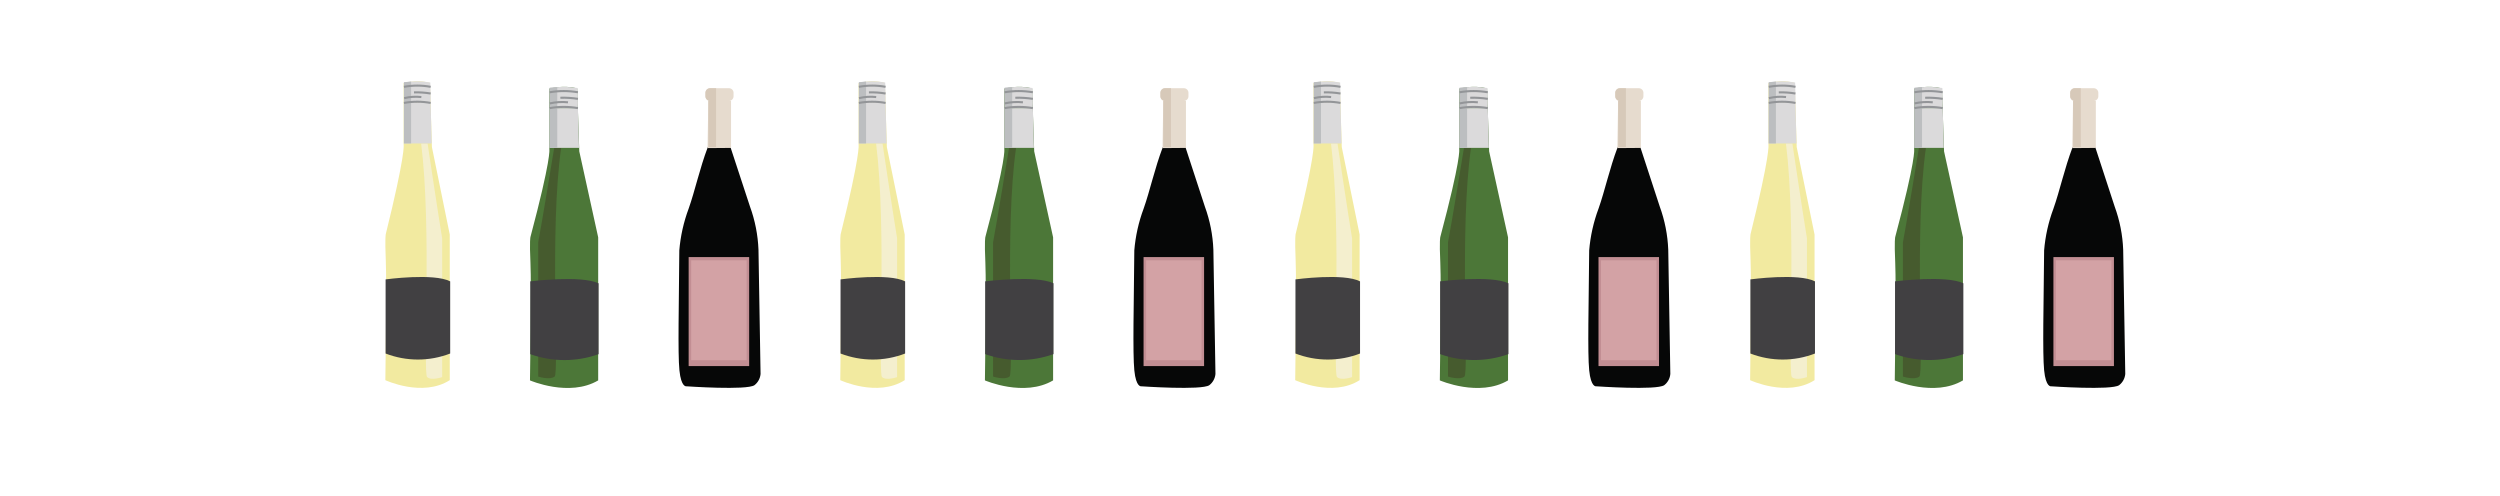
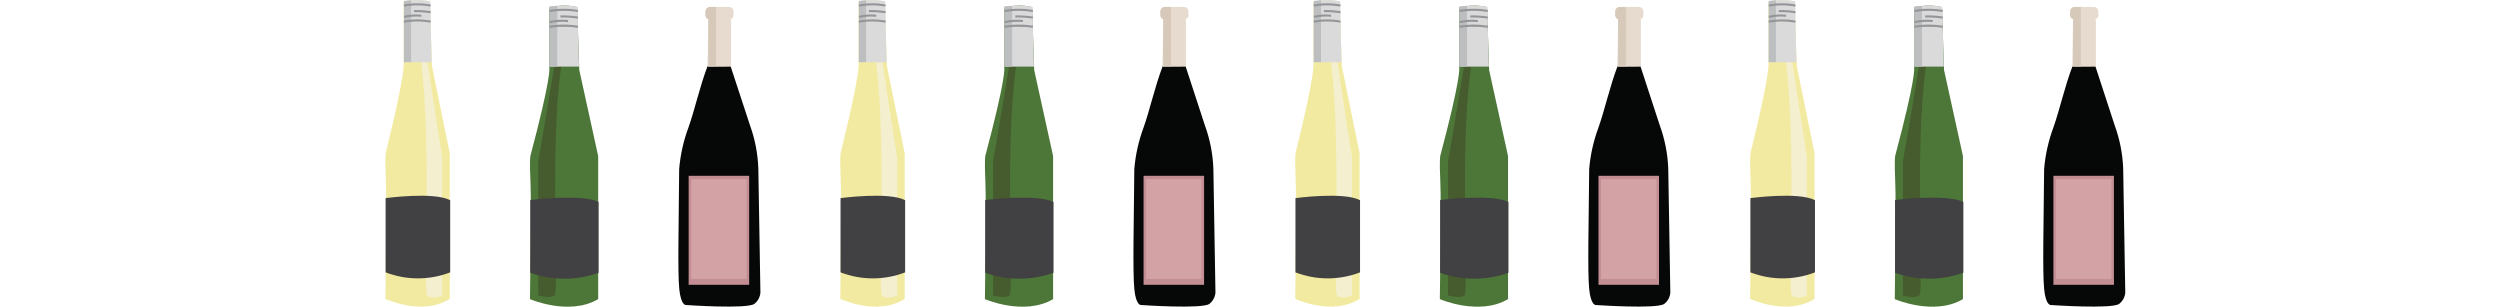
- <svg xmlns="http://www.w3.org/2000/svg" id="Layer_1" data-name="Layer 1" viewBox="0 0 1200 237.62">
+ <svg xmlns="http://www.w3.org/2000/svg" id="Layer_1" data-name="Layer 1" viewBox="0 0 1200 147.17">
  <defs>
    <style>.cls-1{fill:#f2eaa0;}.cls-2{fill:#dbdadb;}.cls-3{fill:#bcbec0;}.cls-4{fill:#f4efce;}.cls-5{fill:#414042;}.cls-6{fill:none;stroke:#939598;stroke-miterlimit:10;}.cls-7{fill:#4c7738;}.cls-8{fill:#465b2e;}.cls-9{fill:#060707;}.cls-10{fill:#e6dbce;}.cls-11{fill:#d7c9b9;}.cls-12{fill:#c28e93;}.cls-13{fill:#d3a2a5;}</style>
  </defs>
-   <path class="cls-1" d="M193.75,39.86V69.62s.95,4.26-8.57,42.72c0,0-.48,1.56,0,12.75s-.21,57.39-.21,57.39,17.83,8.33,30.92,0V112.59s-7.14-34.88-8.57-42l-.95-30.71S201.85,38,193.75,39.86Z" />
-   <path class="cls-2" d="M193.88,39.59a35.92,35.92,0,0,1,12.66,0s.31,8.06.11,10.06a63,63,0,0,0-12.66,0Z" />
-   <path class="cls-3" d="M197.34,39.14c-2.14.15-3.46.32-3.46.32V49.52h3.46Z" />
-   <path class="cls-4" d="M202.15,68.86h3.09s5.36,35.86,7,45.54V181s-5.15,1.86-7.21,0S207.3,109.87,202.15,68.86Z" />
-   <path class="cls-5" d="M185.09,134.11s23.12-3.16,31,.95v34.63a43,43,0,0,1-31,0Z" />
-   <polygon class="cls-2" points="207.2 68.86 193.88 68.86 193.88 49.41 206.71 49.41 207.2 68.86" />
-   <rect class="cls-3" x="193.88" y="49.41" width="3.46" height="19.45" />
-   <path class="cls-6" d="M193.88,49.41a35.37,35.37,0,0,1,12.83,0" />
-   <path class="cls-6" d="M193.88,41.68a35.1,35.1,0,0,1,12.83,0" />
-   <path class="cls-6" d="M206.71,44.89a40.45,40.45,0,0,0-8-.54" />
-   <path class="cls-6" d="M194,47.11a23.57,23.57,0,0,1,8.25-.53" />
-   <path class="cls-7" d="M263.69,42.51V71.73s1,4.18-9.07,42c0,0-.51,1.53,0,12.52s-.23,56.34-.23,56.34,18.88,8.19,32.74,0V113.93s-7.56-34.25-9.07-41.27l-1-30.15S272.26,40.63,263.69,42.51Z" />
-   <path class="cls-2" d="M263.83,42.24a41.14,41.14,0,0,1,13.4,0s.32,7.92.11,9.88a72.55,72.55,0,0,0-13.4,0Z" />
-   <path class="cls-3" d="M267.49,41.8c-2.27.15-3.66.31-3.66.31V52h3.66Z" />
-   <path class="cls-8" d="M269.35,71H266s-5.86,36-7.66,45.33v64.43s5.63,1.8,7.88,0S263.71,110.68,269.35,71Z" />
-   <path class="cls-5" d="M254.53,135.05S279,132,287.32,136v34a48.84,48.84,0,0,1-32.79,0Z" />
-   <polygon class="cls-2" points="277.93 70.98 263.83 70.98 263.83 51.89 277.41 51.89 277.93 70.98" />
-   <rect class="cls-3" x="263.83" y="51.89" width="3.66" height="19.09" />
-   <path class="cls-6" d="M263.83,51.89a40.22,40.22,0,0,1,13.58,0" />
-   <path class="cls-6" d="M263.83,44.29a40.22,40.22,0,0,1,13.58,0" />
-   <path class="cls-6" d="M277.41,47.45a46.08,46.08,0,0,0-8.44-.53" />
-   <path class="cls-6" d="M263.91,49.63a26.91,26.91,0,0,1,8.73-.52" />
-   <path class="cls-9" d="M350.61,70.59,360,99.17a68.23,68.23,0,0,1,4.07,20.7c.17,10.59,1,59.64,1,59.64a7.64,7.64,0,0,1-2.93,5.38c-3.7,2.55-32.69.53-32.69.53s-2.51.61-3.33-7.7-.23-31.54-.05-57.57a75,75,0,0,1,4.48-20c3-8.44,5.29-19.22,9.2-29.55Z" />
-   <path class="cls-10" d="M349.9,42.34h-9.09a2.21,2.21,0,0,0-2.21,2.21v1.66a2.21,2.21,0,0,0,2.21,2.21H340l-.39,22.67L350.9,71V48.42h-1a2.21,2.21,0,0,0,2.21-2.21V44.55A2.21,2.21,0,0,0,349.9,42.34Z" />
-   <path class="cls-11" d="M340,70.59h3.72V42.34h-2.89a2.21,2.21,0,0,0-2.21,2.21v1.66a2.21,2.21,0,0,0,2.21,2.21H340Z" />
-   <rect class="cls-12" x="330.55" y="123.4" width="29.05" height="52.32" />
-   <rect class="cls-13" x="331.77" y="124.96" width="26.61" height="47.94" />
-   <path class="cls-1" d="M412.12,39.86V69.62s.95,4.26-8.58,42.72c0,0-.47,1.56,0,12.75s-.21,57.39-.21,57.39,17.83,8.33,30.93,0V112.59s-7.14-34.88-8.57-42l-.95-30.71S420.21,38,412.12,39.86Z" />
-   <path class="cls-2" d="M412.25,39.59a35.88,35.88,0,0,1,12.65,0s.31,8.06.11,10.06a63,63,0,0,0-12.66,0Z" />
-   <path class="cls-3" d="M415.71,39.14c-2.15.15-3.46.32-3.46.32V49.52h3.46Z" />
-   <path class="cls-4" d="M420.52,68.86h3.09s5.36,35.86,7,45.54V181s-5.16,1.86-7.22,0S425.67,109.87,420.52,68.86Z" />
-   <path class="cls-5" d="M403.46,134.11s23.12-3.16,31,.95v34.63a43,43,0,0,1-31,0Z" />
-   <polygon class="cls-2" points="425.57 68.86 412.25 68.86 412.25 49.41 425.08 49.41 425.57 68.86" />
-   <rect class="cls-3" x="412.25" y="49.41" width="3.46" height="19.45" />
-   <path class="cls-6" d="M412.25,49.41a35.37,35.37,0,0,1,12.83,0" />
-   <path class="cls-6" d="M412.25,41.68a35.1,35.1,0,0,1,12.83,0" />
-   <path class="cls-6" d="M425.08,44.89a40.49,40.49,0,0,0-8-.54" />
-   <path class="cls-6" d="M412.32,47.11a23.61,23.61,0,0,1,8.25-.53" />
-   <path class="cls-7" d="M482.06,42.51V71.73s1,4.18-9.08,42c0,0-.5,1.53,0,12.52s-.22,56.34-.22,56.34,18.87,8.19,32.73,0V113.93s-7.56-34.25-9.07-41.27l-1-30.15S490.62,40.63,482.06,42.51Z" />
-   <path class="cls-2" d="M482.19,42.24a41.14,41.14,0,0,1,13.4,0s.33,7.92.11,9.88a72.55,72.55,0,0,0-13.4,0Z" />
-   <path class="cls-3" d="M485.85,41.8c-2.26.15-3.66.31-3.66.31V52h3.66Z" />
-   <path class="cls-8" d="M487.71,71h-3.38s-5.86,36-7.66,45.33v64.43s5.63,1.8,7.89,0S482.08,110.68,487.71,71Z" />
-   <path class="cls-5" d="M472.89,135.05s24.47-3.1,32.79.93v34a48.84,48.84,0,0,1-32.79,0Z" />
-   <polygon class="cls-2" points="496.29 70.98 482.19 70.98 482.19 51.89 495.78 51.89 496.29 70.98" />
-   <rect class="cls-3" x="482.19" y="51.89" width="3.66" height="19.09" />
-   <path class="cls-6" d="M482.19,51.89a40.27,40.27,0,0,1,13.59,0" />
-   <path class="cls-6" d="M482.19,44.29a40.27,40.27,0,0,1,13.59,0" />
-   <path class="cls-6" d="M495.78,47.45a46.13,46.13,0,0,0-8.44-.53" />
-   <path class="cls-6" d="M482.28,49.63a26.87,26.87,0,0,1,8.73-.52" />
-   <path class="cls-9" d="M569,70.59l9.34,28.58a68.08,68.08,0,0,1,4.08,20.7c.16,10.59,1,59.64,1,59.64a7.68,7.68,0,0,1-2.94,5.38c-3.7,2.55-32.68.53-32.68.53s-2.52.61-3.33-7.7-.24-31.54,0-57.57a74.88,74.88,0,0,1,4.47-20c3-8.44,5.29-19.22,9.21-29.55Z" />
-   <path class="cls-10" d="M568.27,42.34h-9.09A2.21,2.21,0,0,0,557,44.55v1.66a2.21,2.21,0,0,0,2.21,2.21h-.84L558,71.09,569.26,71V48.42h-1a2.2,2.2,0,0,0,2.2-2.21V44.55A2.2,2.2,0,0,0,568.27,42.34Z" />
-   <path class="cls-11" d="M558.34,70.59h3.72V42.34h-2.88A2.21,2.21,0,0,0,557,44.55v1.66a2.21,2.21,0,0,0,2.21,2.21h-.84Z" />
-   <rect class="cls-12" x="548.91" y="123.4" width="29.05" height="52.32" />
-   <rect class="cls-13" x="550.13" y="124.96" width="26.61" height="47.94" />
-   <path class="cls-1" d="M630.48,39.86V69.62s.95,4.26-8.57,42.72c0,0-.48,1.56,0,12.75s-.21,57.39-.21,57.39,17.83,8.33,30.92,0V112.59s-7.14-34.88-8.57-42l-.95-30.71S638.58,38,630.48,39.86Z" />
-   <path class="cls-2" d="M630.61,39.59a35.92,35.92,0,0,1,12.66,0s.31,8.06.11,10.06a63,63,0,0,0-12.66,0Z" />
-   <path class="cls-3" d="M634.07,39.14c-2.14.15-3.46.32-3.46.32V49.52h3.46Z" />
-   <path class="cls-4" d="M638.88,68.86H642s5.36,35.86,7,45.54V181s-5.15,1.86-7.21,0S644,109.87,638.88,68.86Z" />
-   <path class="cls-5" d="M621.82,134.11s23.12-3.16,31,.95v34.63a43,43,0,0,1-31,0Z" />
-   <polygon class="cls-2" points="643.93 68.86 630.61 68.86 630.61 49.41 643.44 49.41 643.93 68.86" />
-   <rect class="cls-3" x="630.61" y="49.41" width="3.46" height="19.45" />
-   <path class="cls-6" d="M630.61,49.41a35.37,35.37,0,0,1,12.83,0" />
-   <path class="cls-6" d="M630.61,41.68a35.1,35.1,0,0,1,12.83,0" />
-   <path class="cls-6" d="M643.44,44.89a40.45,40.45,0,0,0-8-.54" />
-   <path class="cls-6" d="M630.69,47.11a23.57,23.57,0,0,1,8.25-.53" />
-   <path class="cls-7" d="M700.42,42.51V71.73s1,4.18-9.07,42c0,0-.51,1.53,0,12.52s-.23,56.34-.23,56.34,18.88,8.19,32.74,0V113.93s-7.56-34.25-9.07-41.27l-1-30.15S709,40.63,700.42,42.51Z" />
-   <path class="cls-2" d="M700.56,42.24a41.14,41.14,0,0,1,13.4,0s.32,7.92.11,9.88a72.55,72.55,0,0,0-13.4,0Z" />
-   <path class="cls-3" d="M704.22,41.8c-2.27.15-3.66.31-3.66.31V52h3.66Z" />
-   <path class="cls-8" d="M706.08,71H702.7s-5.86,36-7.66,45.33v64.43s5.63,1.8,7.88,0S700.44,110.68,706.08,71Z" />
-   <path class="cls-5" d="M691.26,135.05s24.47-3.1,32.79.93v34a48.84,48.84,0,0,1-32.79,0Z" />
-   <polygon class="cls-2" points="714.66 70.98 700.56 70.98 700.56 51.89 714.14 51.89 714.66 70.98" />
-   <rect class="cls-3" x="700.56" y="51.89" width="3.66" height="19.09" />
-   <path class="cls-6" d="M700.56,51.89a40.22,40.22,0,0,1,13.58,0" />
-   <path class="cls-6" d="M700.56,44.29a40.22,40.22,0,0,1,13.58,0" />
-   <path class="cls-6" d="M714.14,47.45a46.08,46.08,0,0,0-8.44-.53" />
-   <path class="cls-6" d="M700.64,49.63a26.91,26.91,0,0,1,8.73-.52" />
-   <path class="cls-9" d="M787.34,70.59l9.35,28.58a68.23,68.23,0,0,1,4.07,20.7c.17,10.59,1,59.64,1,59.64a7.64,7.64,0,0,1-2.93,5.38c-3.7,2.55-32.69.53-32.69.53s-2.51.61-3.33-7.7-.23-31.54,0-57.57a75,75,0,0,1,4.48-20c3-8.44,5.29-19.22,9.2-29.55Z" />
-   <path class="cls-10" d="M786.63,42.34h-9.09a2.21,2.21,0,0,0-2.21,2.21v1.66a2.21,2.21,0,0,0,2.21,2.21h-.83l-.39,22.67L787.63,71V48.42h-1a2.21,2.21,0,0,0,2.21-2.21V44.55A2.21,2.21,0,0,0,786.63,42.34Z" />
-   <path class="cls-11" d="M776.71,70.59h3.72V42.34h-2.89a2.21,2.21,0,0,0-2.21,2.21v1.66a2.21,2.21,0,0,0,2.21,2.21h-.83Z" />
-   <rect class="cls-12" x="767.28" y="123.4" width="29.05" height="52.32" />
-   <rect class="cls-13" x="768.5" y="124.96" width="26.61" height="47.94" />
-   <path class="cls-1" d="M848.85,39.86V69.62s.95,4.26-8.58,42.72c0,0-.47,1.56,0,12.75s-.21,57.39-.21,57.39,17.83,8.33,30.93,0V112.59s-7.14-34.88-8.57-42l-.95-30.71S856.94,38,848.85,39.86Z" />
-   <path class="cls-2" d="M849,39.59a35.94,35.94,0,0,1,12.66,0s.31,8.06.11,10.06a63,63,0,0,0-12.66,0Z" />
-   <path class="cls-3" d="M852.44,39.14c-2.15.15-3.47.32-3.47.32V49.52h3.47Z" />
-   <path class="cls-4" d="M857.25,68.86h3.09s5.36,35.86,7,45.54V181s-5.16,1.86-7.22,0S862.4,109.87,857.25,68.86Z" />
-   <path class="cls-5" d="M840.19,134.11s23.12-3.16,31,.95v34.63a43,43,0,0,1-31,0Z" />
-   <polygon class="cls-2" points="862.3 68.86 848.98 68.86 848.98 49.41 861.81 49.41 862.3 68.86" />
-   <rect class="cls-3" x="848.97" y="49.41" width="3.46" height="19.45" />
-   <path class="cls-6" d="M849,49.41a35.44,35.44,0,0,1,12.84,0" />
-   <path class="cls-6" d="M849,41.68a35.16,35.16,0,0,1,12.84,0" />
-   <path class="cls-6" d="M861.81,44.89a40.49,40.49,0,0,0-8-.54" />
-   <path class="cls-6" d="M849.05,47.11a23.61,23.61,0,0,1,8.25-.53" />
-   <path class="cls-7" d="M918.79,42.51V71.73s1,4.18-9.08,42c0,0-.5,1.53,0,12.52s-.22,56.34-.22,56.34,18.87,8.19,32.73,0V113.93s-7.56-34.25-9.07-41.27l-1-30.15S927.35,40.63,918.79,42.51Z" />
-   <path class="cls-2" d="M918.92,42.24a41.14,41.14,0,0,1,13.4,0s.33,7.92.11,9.88a72.55,72.55,0,0,0-13.4,0Z" />
-   <path class="cls-3" d="M922.58,41.8c-2.26.15-3.66.31-3.66.31V52h3.66Z" />
-   <path class="cls-8" d="M924.44,71h-3.38s-5.86,36-7.66,45.33v64.43s5.63,1.8,7.89,0S918.81,110.68,924.44,71Z" />
-   <path class="cls-5" d="M909.62,135.05s24.47-3.1,32.79.93v34a48.84,48.84,0,0,1-32.79,0Z" />
-   <polygon class="cls-2" points="933.02 70.98 918.92 70.98 918.92 51.89 932.51 51.89 933.02 70.98" />
-   <rect class="cls-3" x="918.92" y="51.89" width="3.66" height="19.09" />
-   <path class="cls-6" d="M918.92,51.89a40.27,40.27,0,0,1,13.59,0" />
-   <path class="cls-6" d="M918.92,44.29a40.27,40.27,0,0,1,13.59,0" />
-   <path class="cls-6" d="M932.51,47.45a46.13,46.13,0,0,0-8.44-.53" />
-   <path class="cls-6" d="M919,49.63a26.87,26.87,0,0,1,8.73-.52" />
-   <path class="cls-9" d="M1005.71,70.59l9.34,28.58a68.08,68.08,0,0,1,4.08,20.7c.16,10.59,1,59.64,1,59.64a7.68,7.68,0,0,1-2.94,5.38c-3.7,2.55-32.68.53-32.68.53s-2.52.61-3.33-7.7-.24-31.54,0-57.57a74.88,74.88,0,0,1,4.47-20c3-8.44,5.29-19.22,9.21-29.55Z" />
-   <path class="cls-10" d="M1005,42.34h-9.09a2.21,2.21,0,0,0-2.21,2.21v1.66a2.21,2.21,0,0,0,2.21,2.21h-.84l-.39,22.67L1006,71V48.42h-1a2.21,2.21,0,0,0,2.2-2.21V44.55A2.21,2.21,0,0,0,1005,42.34Z" />
-   <path class="cls-11" d="M995.07,70.59h3.72V42.34h-2.88a2.21,2.21,0,0,0-2.21,2.21v1.66a2.21,2.21,0,0,0,2.21,2.21h-.84Z" />
-   <rect class="cls-12" x="985.64" y="123.4" width="29.05" height="52.32" />
-   <rect class="cls-13" x="986.86" y="124.96" width="26.61" height="47.94" />
+   <path class="cls-1" d="M193.75.85V30.61s.95,4.26-8.57,42.72c0,0-.48,1.56,0,12.75s-.21,57.39-.21,57.39,17.83,8.33,30.92,0V73.58s-7.14-34.88-8.57-42L206.37.85S201.85-1.06,193.75.85Z" />
+   <path class="cls-2" d="M193.88.58a35.92,35.92,0,0,1,12.66,0s.31,8.06.11,10.06a63,63,0,0,0-12.66,0Z" />
+   <path class="cls-3" d="M197.34.13c-2.14.15-3.46.32-3.46.32V10.51h3.46Z" />
+   <path class="cls-4" d="M202.15,29.85h3.09s5.36,35.86,7,45.54V142s-5.15,1.86-7.21,0S207.3,70.86,202.15,29.85Z" />
+   <path class="cls-5" d="M185.09,95.1s23.12-3.16,31,1v34.63a43,43,0,0,1-31,0Z" />
+   <polygon class="cls-2" points="207.2 29.85 193.88 29.85 193.88 10.4 206.71 10.4 207.2 29.85" />
+   <rect class="cls-3" x="193.88" y="10.4" width="3.46" height="19.45" />
+   <path class="cls-6" d="M193.88,10.4a35.37,35.37,0,0,1,12.83,0" />
+   <path class="cls-6" d="M193.88,2.67a35.1,35.1,0,0,1,12.83,0" />
+   <path class="cls-6" d="M206.71,5.88a40.45,40.45,0,0,0-8-.54" />
+   <path class="cls-6" d="M194,8.1a23.57,23.57,0,0,1,8.25-.53" />
+   <path class="cls-7" d="M263.69,3.5V32.72s1,4.18-9.07,42c0,0-.51,1.53,0,12.52s-.23,56.34-.23,56.34,18.88,8.19,32.74,0V74.92s-7.56-34.25-9.07-41.27l-1-30.15S272.26,1.63,263.69,3.5Z" />
+   <path class="cls-2" d="M263.83,3.23a41.14,41.14,0,0,1,13.4,0s.32,7.92.11,9.88a72.55,72.55,0,0,0-13.4,0Z" />
+   <path class="cls-3" d="M267.49,2.79c-2.27.15-3.66.31-3.66.31V13h3.66Z" />
+   <path class="cls-8" d="M269.35,32H266s-5.86,36-7.66,45.33v64.43s5.63,1.8,7.88,0S263.71,71.67,269.35,32Z" />
+   <path class="cls-5" d="M254.53,96s24.47-3.1,32.79.93v34a48.84,48.84,0,0,1-32.79,0Z" />
+   <polygon class="cls-2" points="277.93 31.97 263.83 31.97 263.83 12.88 277.41 12.88 277.93 31.97" />
+   <rect class="cls-3" x="263.83" y="12.88" width="3.66" height="19.09" />
+   <path class="cls-6" d="M263.83,12.88a40.22,40.22,0,0,1,13.58,0" />
+   <path class="cls-6" d="M263.83,5.28a40.22,40.22,0,0,1,13.58,0" />
+   <path class="cls-6" d="M277.41,8.44A46.08,46.08,0,0,0,269,7.91" />
+   <path class="cls-6" d="M263.91,10.62a26.91,26.91,0,0,1,8.73-.52" />
+   <path class="cls-9" d="M350.61,31.58,360,60.16A68.23,68.23,0,0,1,364,80.86c.17,10.59,1,59.64,1,59.64a7.64,7.64,0,0,1-2.93,5.38c-3.7,2.55-32.69.53-32.69.53s-2.51.61-3.33-7.7-.23-31.54-.05-57.57a75,75,0,0,1,4.48-20c3-8.44,5.29-19.22,9.2-29.55Z" />
+   <path class="cls-10" d="M349.9,3.33h-9.09a2.21,2.21,0,0,0-2.21,2.21V7.2a2.21,2.21,0,0,0,2.21,2.21H340l-.39,22.67L350.9,32V9.41h-1a2.21,2.21,0,0,0,2.21-2.21V5.54A2.21,2.21,0,0,0,349.9,3.33Z" />
+   <path class="cls-11" d="M340,31.58h3.72V3.33h-2.89a2.21,2.21,0,0,0-2.21,2.21V7.2a2.21,2.21,0,0,0,2.21,2.21H340Z" />
+   <rect class="cls-12" x="330.55" y="84.39" width="29.05" height="52.32" />
+   <rect class="cls-13" x="331.77" y="85.95" width="26.61" height="47.94" />
+   <path class="cls-1" d="M412.12.85V30.61s.95,4.26-8.58,42.72c0,0-.47,1.56,0,12.75s-.21,57.39-.21,57.39,17.83,8.33,30.93,0V73.58s-7.14-34.88-8.57-42L424.74.85S420.21-1.06,412.12.85Z" />
+   <path class="cls-2" d="M412.25.58a35.88,35.88,0,0,1,12.65,0s.31,8.06.11,10.06a63,63,0,0,0-12.66,0Z" />
+   <path class="cls-3" d="M415.71.13c-2.15.15-3.46.32-3.46.32V10.51h3.46Z" />
+   <path class="cls-4" d="M420.52,29.85h3.09s5.36,35.86,7,45.54V142s-5.16,1.86-7.22,0S425.67,70.86,420.52,29.85Z" />
+   <path class="cls-5" d="M403.46,95.1s23.12-3.16,31,1v34.63a43,43,0,0,1-31,0Z" />
+   <polygon class="cls-2" points="425.57 29.85 412.25 29.85 412.25 10.4 425.08 10.4 425.57 29.85" />
+   <rect class="cls-3" x="412.25" y="10.4" width="3.46" height="19.45" />
+   <path class="cls-6" d="M412.25,10.4a35.37,35.37,0,0,1,12.83,0" />
+   <path class="cls-6" d="M412.25,2.67a35.1,35.1,0,0,1,12.83,0" />
+   <path class="cls-6" d="M425.08,5.88a40.49,40.49,0,0,0-8-.54" />
+   <path class="cls-6" d="M412.32,8.1a23.61,23.61,0,0,1,8.25-.53" />
+   <path class="cls-7" d="M482.06,3.5V32.72s1,4.18-9.08,42c0,0-.5,1.53,0,12.52s-.22,56.34-.22,56.34,18.87,8.19,32.73,0V74.92s-7.56-34.25-9.07-41.27l-1-30.15S490.62,1.63,482.06,3.5Z" />
+   <path class="cls-2" d="M482.19,3.23a41.14,41.14,0,0,1,13.4,0s.33,7.92.11,9.88a72.55,72.55,0,0,0-13.4,0Z" />
+   <path class="cls-3" d="M485.85,2.79c-2.26.15-3.66.31-3.66.31V13h3.66Z" />
+   <path class="cls-8" d="M487.71,32h-3.38s-5.86,36-7.66,45.33v64.43s5.63,1.8,7.89,0S482.08,71.67,487.71,32Z" />
+   <path class="cls-5" d="M472.89,96s24.47-3.1,32.79.93v34a48.84,48.84,0,0,1-32.79,0Z" />
+   <polygon class="cls-2" points="496.29 31.97 482.19 31.97 482.19 12.88 495.78 12.88 496.29 31.97" />
+   <rect class="cls-3" x="482.19" y="12.88" width="3.66" height="19.09" />
+   <path class="cls-6" d="M482.19,12.88a40.27,40.27,0,0,1,13.59,0" />
+   <path class="cls-6" d="M482.19,5.28a40.27,40.27,0,0,1,13.59,0" />
+   <path class="cls-6" d="M495.78,8.44a46.13,46.13,0,0,0-8.44-.53" />
+   <path class="cls-6" d="M482.28,10.62A26.87,26.87,0,0,1,491,10.1" />
+   <path class="cls-9" d="M569,31.58l9.34,28.58a68.08,68.08,0,0,1,4.08,20.7c.16,10.59,1,59.64,1,59.64a7.68,7.68,0,0,1-2.94,5.38c-3.7,2.55-32.68.53-32.68.53s-2.52.61-3.33-7.7-.24-31.54,0-57.57a74.88,74.88,0,0,1,4.47-20c3-8.44,5.29-19.22,9.21-29.55Z" />
+   <path class="cls-10" d="M568.27,3.33h-9.09A2.21,2.21,0,0,0,557,5.54V7.2a2.21,2.21,0,0,0,2.21,2.21h-.84L558,32.08,569.26,32V9.41h-1a2.2,2.2,0,0,0,2.2-2.21V5.54A2.2,2.2,0,0,0,568.27,3.33Z" />
+   <path class="cls-11" d="M558.34,31.58h3.72V3.33h-2.88A2.21,2.21,0,0,0,557,5.54V7.2a2.21,2.21,0,0,0,2.21,2.21h-.84Z" />
+   <rect class="cls-12" x="548.91" y="84.39" width="29.05" height="52.32" />
+   <rect class="cls-13" x="550.13" y="85.95" width="26.61" height="47.94" />
+   <path class="cls-1" d="M630.48.85V30.61s.95,4.26-8.57,42.72c0,0-.48,1.56,0,12.75s-.21,57.39-.21,57.39,17.83,8.33,30.92,0V73.58s-7.14-34.88-8.57-42L643.1.85S638.58-1.06,630.48.85Z" />
+   <path class="cls-2" d="M630.61.58a35.92,35.92,0,0,1,12.66,0s.31,8.06.11,10.06a63,63,0,0,0-12.66,0Z" />
+   <path class="cls-3" d="M634.07.13c-2.14.15-3.46.32-3.46.32V10.51h3.46Z" />
+   <path class="cls-4" d="M638.88,29.85H642s5.36,35.86,7,45.54V142s-5.15,1.86-7.21,0S644,70.86,638.88,29.85Z" />
+   <path class="cls-5" d="M621.82,95.1s23.12-3.16,31,1v34.63a43,43,0,0,1-31,0Z" />
+   <polygon class="cls-2" points="643.93 29.85 630.61 29.85 630.61 10.4 643.44 10.4 643.93 29.85" />
+   <rect class="cls-3" x="630.61" y="10.4" width="3.46" height="19.45" />
+   <path class="cls-6" d="M630.61,10.4a35.37,35.37,0,0,1,12.83,0" />
+   <path class="cls-6" d="M630.61,2.67a35.1,35.1,0,0,1,12.83,0" />
+   <path class="cls-6" d="M643.44,5.88a40.45,40.45,0,0,0-8-.54" />
+   <path class="cls-6" d="M630.69,8.1a23.57,23.57,0,0,1,8.25-.53" />
+   <path class="cls-7" d="M700.42,3.5V32.72s1,4.18-9.07,42c0,0-.51,1.53,0,12.52s-.23,56.34-.23,56.34,18.88,8.19,32.74,0V74.92s-7.56-34.25-9.07-41.27l-1-30.15S709,1.63,700.42,3.5Z" />
+   <path class="cls-2" d="M700.56,3.23a41.14,41.14,0,0,1,13.4,0s.32,7.92.11,9.88a72.55,72.55,0,0,0-13.4,0Z" />
+   <path class="cls-3" d="M704.22,2.79c-2.27.15-3.66.31-3.66.31V13h3.66Z" />
+   <path class="cls-8" d="M706.08,32H702.7s-5.86,36-7.66,45.33v64.43s5.63,1.8,7.88,0S700.44,71.67,706.08,32Z" />
+   <path class="cls-5" d="M691.26,96s24.47-3.1,32.79.93v34a48.84,48.84,0,0,1-32.79,0Z" />
+   <polygon class="cls-2" points="714.66 31.97 700.56 31.97 700.56 12.88 714.14 12.88 714.66 31.97" />
+   <rect class="cls-3" x="700.56" y="12.88" width="3.66" height="19.09" />
+   <path class="cls-6" d="M700.56,12.88a40.22,40.22,0,0,1,13.58,0" />
+   <path class="cls-6" d="M700.56,5.28a40.22,40.22,0,0,1,13.58,0" />
+   <path class="cls-6" d="M714.14,8.44a46.08,46.08,0,0,0-8.44-.53" />
+   <path class="cls-6" d="M700.64,10.62a26.91,26.91,0,0,1,8.73-.52" />
+   <path class="cls-9" d="M787.34,31.58l9.35,28.58a68.23,68.23,0,0,1,4.07,20.7c.17,10.59,1,59.64,1,59.64a7.64,7.64,0,0,1-2.93,5.38c-3.7,2.55-32.69.53-32.69.53s-2.51.61-3.33-7.7-.23-31.54,0-57.57a75,75,0,0,1,4.48-20c3-8.44,5.29-19.22,9.2-29.55Z" />
+   <path class="cls-10" d="M786.63,3.33h-9.09a2.21,2.21,0,0,0-2.21,2.21V7.2a2.21,2.21,0,0,0,2.21,2.21h-.83l-.39,22.67L787.63,32V9.41h-1a2.21,2.21,0,0,0,2.21-2.21V5.54A2.21,2.21,0,0,0,786.63,3.33Z" />
+   <path class="cls-11" d="M776.71,31.58h3.72V3.33h-2.89a2.21,2.21,0,0,0-2.21,2.21V7.2a2.21,2.21,0,0,0,2.21,2.21h-.83Z" />
+   <rect class="cls-12" x="767.28" y="84.39" width="29.05" height="52.32" />
+   <rect class="cls-13" x="768.5" y="85.95" width="26.61" height="47.94" />
+   <path class="cls-1" d="M848.85.85V30.61s.95,4.26-8.58,42.72c0,0-.47,1.56,0,12.75s-.21,57.39-.21,57.39,17.83,8.33,30.93,0V73.58s-7.14-34.88-8.57-42L861.47.85S856.94-1.06,848.85.85Z" />
+   <path class="cls-2" d="M849,.58a35.94,35.94,0,0,1,12.66,0s.31,8.06.11,10.06a63,63,0,0,0-12.66,0Z" />
+   <path class="cls-3" d="M852.44.13c-2.15.15-3.47.32-3.47.32V10.51h3.47Z" />
+   <path class="cls-4" d="M857.25,29.85h3.09s5.36,35.86,7,45.54V142s-5.16,1.86-7.22,0S862.4,70.86,857.25,29.85Z" />
+   <path class="cls-5" d="M840.19,95.1s23.12-3.16,31,1v34.63a43,43,0,0,1-31,0Z" />
+   <polygon class="cls-2" points="862.3 29.85 848.98 29.85 848.98 10.4 861.81 10.4 862.3 29.85" />
+   <rect class="cls-3" x="848.97" y="10.4" width="3.46" height="19.45" />
+   <path class="cls-6" d="M849,10.4a35.44,35.44,0,0,1,12.84,0" />
+   <path class="cls-6" d="M849,2.67a35.16,35.16,0,0,1,12.84,0" />
+   <path class="cls-6" d="M861.81,5.88a40.49,40.49,0,0,0-8-.54" />
+   <path class="cls-6" d="M849.05,8.1a23.61,23.61,0,0,1,8.25-.53" />
+   <path class="cls-7" d="M918.79,3.5V32.72s1,4.18-9.08,42c0,0-.5,1.53,0,12.52s-.22,56.34-.22,56.34,18.87,8.19,32.73,0V74.92s-7.56-34.25-9.07-41.27l-1-30.15S927.35,1.63,918.79,3.5Z" />
+   <path class="cls-2" d="M918.92,3.23a41.14,41.14,0,0,1,13.4,0s.33,7.92.11,9.88a72.55,72.55,0,0,0-13.4,0Z" />
+   <path class="cls-3" d="M922.58,2.79c-2.26.15-3.66.31-3.66.31V13h3.66Z" />
+   <path class="cls-8" d="M924.44,32h-3.38s-5.86,36-7.66,45.33v64.43s5.63,1.8,7.89,0S918.81,71.67,924.44,32Z" />
+   <path class="cls-5" d="M909.62,96s24.47-3.1,32.79.93v34a48.84,48.84,0,0,1-32.79,0Z" />
+   <polygon class="cls-2" points="933.02 31.97 918.92 31.97 918.92 12.88 932.51 12.88 933.02 31.97" />
+   <rect class="cls-3" x="918.92" y="12.88" width="3.66" height="19.09" />
+   <path class="cls-6" d="M918.92,12.88a40.27,40.27,0,0,1,13.59,0" />
+   <path class="cls-6" d="M918.92,5.28a40.27,40.27,0,0,1,13.59,0" />
+   <path class="cls-6" d="M932.51,8.44a46.13,46.13,0,0,0-8.44-.53" />
+   <path class="cls-6" d="M919,10.62a26.87,26.87,0,0,1,8.73-.52" />
+   <path class="cls-9" d="M1005.71,31.58l9.34,28.58a68.08,68.08,0,0,1,4.08,20.7c.16,10.59,1,59.64,1,59.64a7.68,7.68,0,0,1-2.94,5.38c-3.7,2.55-32.68.53-32.68.53s-2.52.61-3.33-7.7-.24-31.54,0-57.57a74.88,74.88,0,0,1,4.47-20c3-8.44,5.29-19.22,9.21-29.55Z" />
+   <path class="cls-10" d="M1005,3.33h-9.09a2.21,2.21,0,0,0-2.21,2.21V7.2a2.21,2.21,0,0,0,2.21,2.21h-.84l-.39,22.67L1006,32V9.41h-1a2.21,2.21,0,0,0,2.2-2.21V5.54A2.21,2.21,0,0,0,1005,3.33Z" />
+   <path class="cls-11" d="M995.07,31.58h3.72V3.33h-2.88a2.21,2.21,0,0,0-2.21,2.21V7.2a2.21,2.21,0,0,0,2.21,2.21h-.84Z" />
+   <rect class="cls-12" x="985.64" y="84.39" width="29.05" height="52.32" />
+   <rect class="cls-13" x="986.86" y="85.95" width="26.61" height="47.94" />
</svg>
